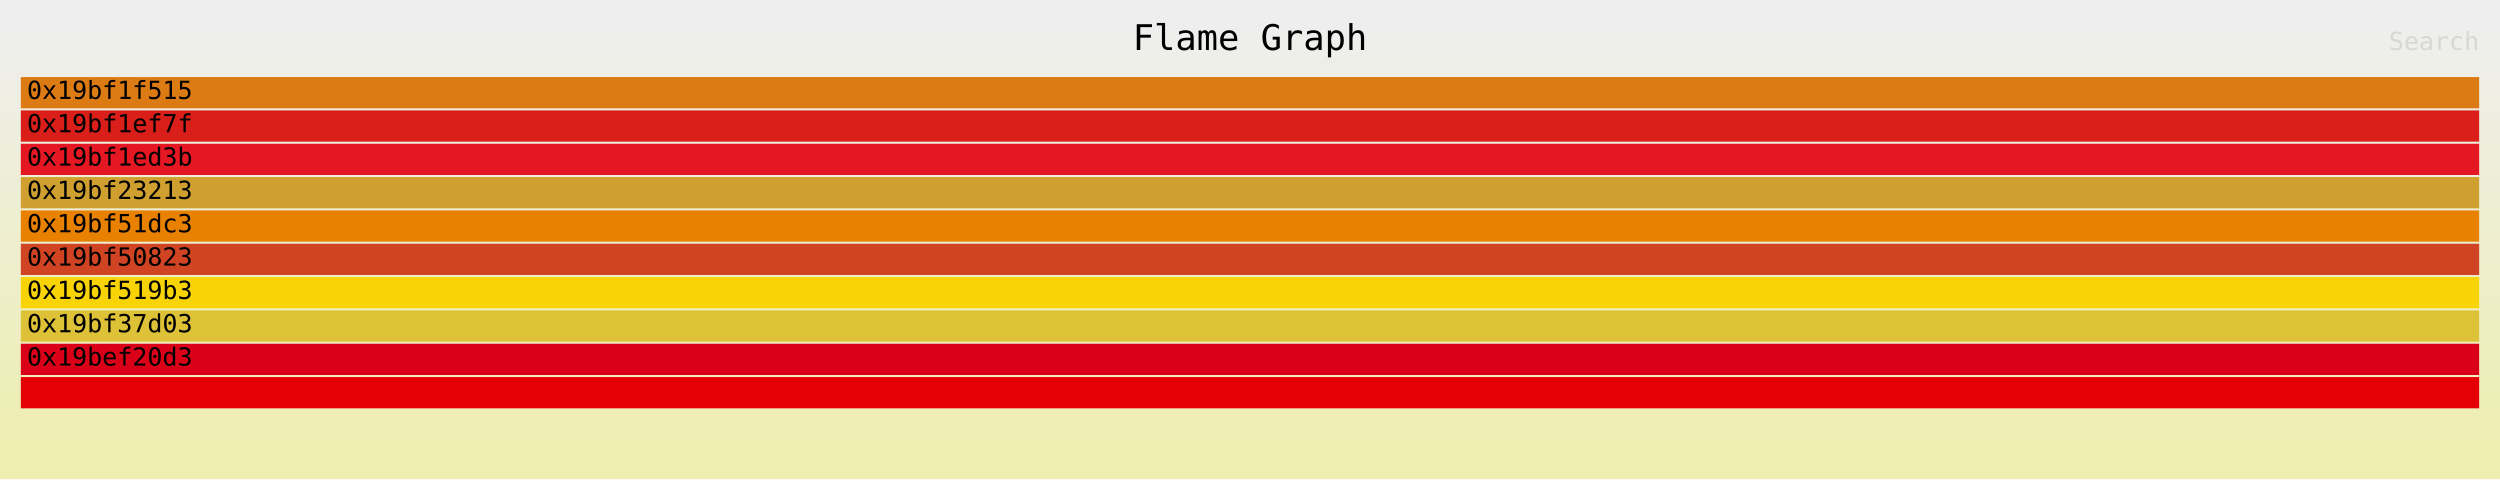
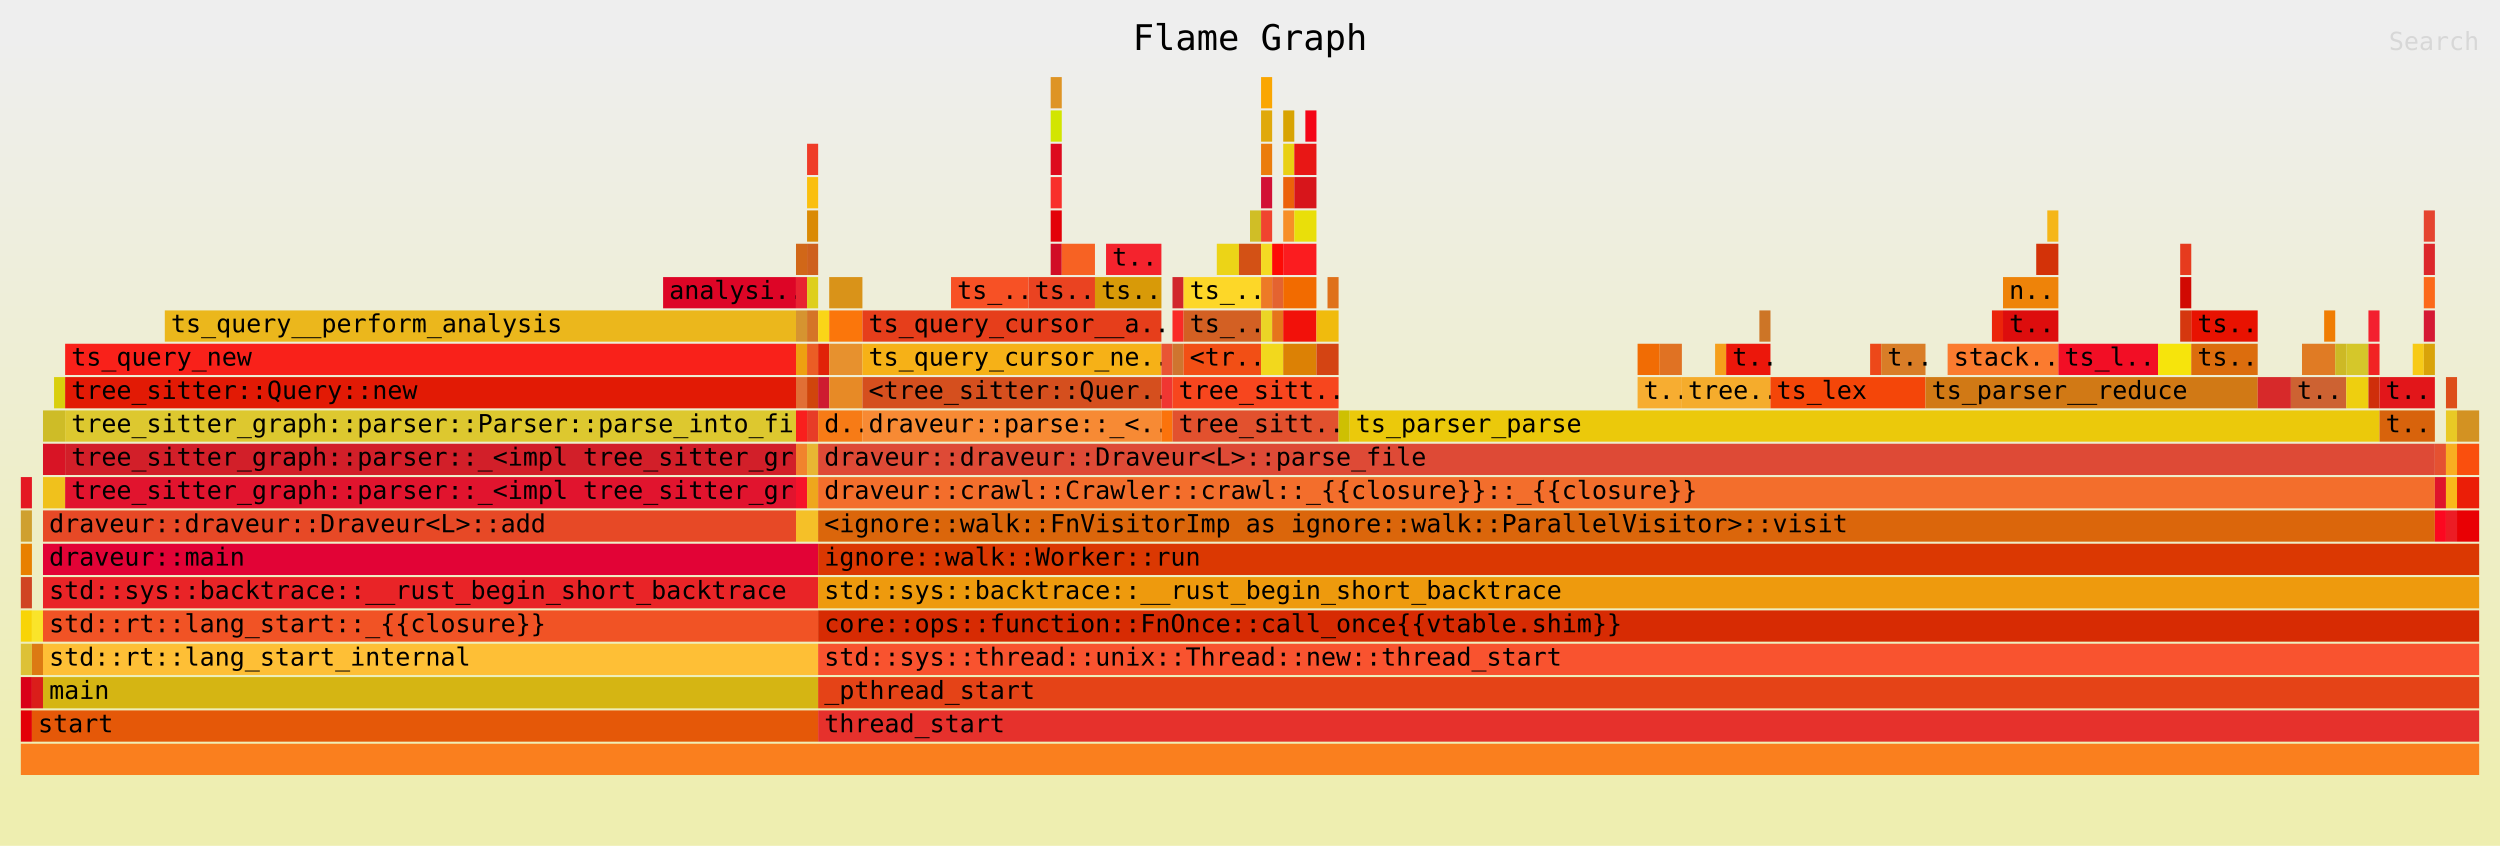
- <svg xmlns="http://www.w3.org/2000/svg" xmlns:ns1="http://github.com/jonhoo/inferno" version="1.1" width="1200" height="230" viewBox="0 0 1200 230">
+ <svg xmlns="http://www.w3.org/2000/svg" xmlns:ns1="http://github.com/jonhoo/inferno" version="1.1" width="1200" height="406" viewBox="0 0 1200 406">
  <defs>
    <linearGradient id="background" y1="0" y2="1" x1="0" x2="0">
      <stop stop-color="#eeeeee" offset="5%" />
      <stop stop-color="#eeeeb0" offset="95%" />
    </linearGradient>
  </defs>
  <style type="text/css">
text { font-family:monospace; font-size:12px }
#title { text-anchor:middle; font-size:17px; }
#matched { text-anchor:end; }
#search { text-anchor:end; opacity:0.1; cursor:pointer; }
#search:hover, #search.show { opacity:1; }
#subtitle { text-anchor:middle; font-color:rgb(160,160,160); }
#unzoom { cursor:pointer; }
#frames &gt; *:hover { stroke:black; stroke-width:0.5; cursor:pointer; }
.hide { display:none; }
.parent { opacity:0.5; }
</style>
-   <rect x="0" y="0" width="100%" height="230" fill="url(#background)" />
+   <rect x="0" y="0" width="100%" height="406" fill="url(#background)" />
  <text id="title" fill="rgb(0,0,0)" x="50%" y="24.00">Flame Graph</text>
-   <text id="details" fill="rgb(0,0,0)" x="10" y="213.00"> </text>
+   <text id="details" fill="rgb(0,0,0)" x="10" y="389.00"> </text>
  <text id="unzoom" class="hide" fill="rgb(0,0,0)" x="10" y="24.00">Reset Zoom</text>
  <text id="search" fill="rgb(0,0,0)" x="1190" y="24.00">Search</text>
-   <text id="matched" fill="rgb(0,0,0)" x="1190" y="213.00"> </text>
-   <svg id="frames" x="10" width="1180" total_samples="1">
-     <g>
-       <rect x="0%" y="181" width="100%" height="15" fill="rgb(227,0,7)" ns1:x="0" ns1:w="1" />
-       <text x="0.25%" y="191.50" />
-     </g>
-     <g>
-       <rect x="0%" y="165" width="100%" height="15" fill="rgb(217,0,24)" ns1:x="0" ns1:w="1" />
-       <text x="0.25%" y="175.50">0x19bef20d3</text>
-     </g>
-     <g>
-       <rect x="0%" y="149" width="100%" height="15" fill="rgb(221,193,54)" ns1:x="0" ns1:w="1" />
-       <text x="0.25%" y="159.50">0x19bf37d03</text>
-     </g>
-     <g>
-       <rect x="0%" y="133" width="100%" height="15" fill="rgb(248,212,6)" ns1:x="0" ns1:w="1" />
-       <text x="0.25%" y="143.50">0x19bf519b3</text>
-     </g>
-     <g>
-       <rect x="0%" y="117" width="100%" height="15" fill="rgb(208,68,35)" ns1:x="0" ns1:w="1" />
-       <text x="0.25%" y="127.50">0x19bf50823</text>
-     </g>
-     <g>
-       <rect x="0%" y="101" width="100%" height="15" fill="rgb(232,128,0)" ns1:x="0" ns1:w="1" />
-       <text x="0.25%" y="111.50">0x19bf51dc3</text>
-     </g>
-     <g>
-       <rect x="0%" y="85" width="100%" height="15" fill="rgb(207,160,47)" ns1:x="0" ns1:w="1" />
-       <text x="0.25%" y="95.50">0x19bf23213</text>
-     </g>
-     <g>
-       <rect x="0%" y="69" width="100%" height="15" fill="rgb(228,23,34)" ns1:x="0" ns1:w="1" />
-       <text x="0.25%" y="79.50">0x19bf1ed3b</text>
-     </g>
-     <g>
-       <rect x="0%" y="53" width="100%" height="15" fill="rgb(218,30,26)" ns1:x="0" ns1:w="1" />
-       <text x="0.25%" y="63.50">0x19bf1ef7f</text>
-     </g>
-     <g>
-       <rect x="0%" y="37" width="100%" height="15" fill="rgb(220,122,19)" ns1:x="0" ns1:w="1" />
-       <text x="0.25%" y="47.50">0x19bf1f515</text>
+   <text id="matched" fill="rgb(0,0,0)" x="1190" y="389.00"> </text>
+   <svg id="frames" x="10" width="1180" total_samples="222">
+     <g>
+       <rect x="0%" y="341" width="0.451%" height="15" fill="rgb(227,0,7)" ns1:x="0" ns1:w="1" />
+       <text x="0.25%" y="351.50" />
+     </g>
+     <g>
+       <rect x="0%" y="325" width="0.451%" height="15" fill="rgb(217,0,24)" ns1:x="0" ns1:w="1" />
+       <text x="0.25%" y="335.50" />
+     </g>
+     <g>
+       <rect x="0%" y="309" width="0.451%" height="15" fill="rgb(221,193,54)" ns1:x="0" ns1:w="1" />
+       <text x="0.25%" y="319.50" />
+     </g>
+     <g>
+       <rect x="0%" y="293" width="0.451%" height="15" fill="rgb(248,212,6)" ns1:x="0" ns1:w="1" />
+       <text x="0.25%" y="303.50" />
+     </g>
+     <g>
+       <rect x="0%" y="277" width="0.451%" height="15" fill="rgb(208,68,35)" ns1:x="0" ns1:w="1" />
+       <text x="0.25%" y="287.50" />
+     </g>
+     <g>
+       <rect x="0%" y="261" width="0.451%" height="15" fill="rgb(232,128,0)" ns1:x="0" ns1:w="1" />
+       <text x="0.25%" y="271.50" />
+     </g>
+     <g>
+       <rect x="0%" y="245" width="0.451%" height="15" fill="rgb(207,160,47)" ns1:x="0" ns1:w="1" />
+       <text x="0.25%" y="255.50" />
+     </g>
+     <g>
+       <rect x="0%" y="229" width="0.451%" height="15" fill="rgb(228,23,34)" ns1:x="0" ns1:w="1" />
+       <text x="0.25%" y="239.50" />
+     </g>
+     <g>
+       <rect x="0.451%" y="325" width="0.451%" height="15" fill="rgb(218,30,26)" ns1:x="1" ns1:w="1" />
+       <text x="0.701%" y="335.50" />
+     </g>
+     <g>
+       <rect x="0.451%" y="309" width="0.451%" height="15" fill="rgb(220,122,19)" ns1:x="1" ns1:w="1" />
+       <text x="0.701%" y="319.50" />
+     </g>
+     <g>
+       <rect x="0.451%" y="293" width="0.451%" height="15" fill="rgb(250,228,42)" ns1:x="1" ns1:w="1" />
+       <text x="0.701%" y="303.50" />
+     </g>
+     <g>
+       <rect x="0.901%" y="229" width="0.901%" height="15" fill="rgb(240,193,28)" ns1:x="2" ns1:w="2" />
+       <text x="1.151%" y="239.50" />
+     </g>
+     <g>
+       <rect x="0.901%" y="213" width="0.901%" height="15" fill="rgb(216,20,37)" ns1:x="2" ns1:w="2" />
+       <text x="1.151%" y="223.50" />
+     </g>
+     <g>
+       <rect x="0.901%" y="197" width="0.901%" height="15" fill="rgb(206,188,39)" ns1:x="2" ns1:w="2" />
+       <text x="1.151%" y="207.50" />
+     </g>
+     <g>
+       <rect x="1.351%" y="181" width="0.451%" height="15" fill="rgb(217,207,13)" ns1:x="3" ns1:w="1" />
+       <text x="1.601%" y="191.50" />
+     </g>
+     <g>
+       <rect x="0.901%" y="245" width="30.631%" height="15" fill="rgb(231,73,38)" ns1:x="2" ns1:w="68" />
+       <text x="1.151%" y="255.50">draveur::draveur::Draveur&lt;L&gt;::add</text>
+     </g>
+     <g>
+       <rect x="1.802%" y="229" width="29.73%" height="15" fill="rgb(225,20,46)" ns1:x="4" ns1:w="66" />
+       <text x="2.052%" y="239.50">tree_sitter_graph::parser::_&lt;impl tree_sitter_gr..</text>
+     </g>
+     <g>
+       <rect x="1.802%" y="213" width="29.73%" height="15" fill="rgb(210,31,41)" ns1:x="4" ns1:w="66" />
+       <text x="2.052%" y="223.50">tree_sitter_graph::parser::_&lt;impl tree_sitter_gr..</text>
+     </g>
+     <g>
+       <rect x="1.802%" y="197" width="29.73%" height="15" fill="rgb(221,200,47)" ns1:x="4" ns1:w="66" />
+       <text x="2.052%" y="207.50">tree_sitter_graph::parser::Parser::parse_into_fi..</text>
+     </g>
+     <g>
+       <rect x="1.802%" y="181" width="29.73%" height="15" fill="rgb(226,26,5)" ns1:x="4" ns1:w="66" />
+       <text x="2.052%" y="191.50">tree_sitter::Query::new</text>
+     </g>
+     <g>
+       <rect x="1.802%" y="165" width="29.73%" height="15" fill="rgb(249,33,26)" ns1:x="4" ns1:w="66" />
+       <text x="2.052%" y="175.50">ts_query_new</text>
+     </g>
+     <g>
+       <rect x="5.856%" y="149" width="25.676%" height="15" fill="rgb(235,183,28)" ns1:x="13" ns1:w="57" />
+       <text x="6.106%" y="159.50">ts_query__perform_analysis</text>
+     </g>
+     <g>
+       <rect x="26.126%" y="133" width="5.405%" height="15" fill="rgb(221,5,38)" ns1:x="58" ns1:w="12" />
+       <text x="26.376%" y="143.50">analysi..</text>
+     </g>
+     <g>
+       <rect x="31.532%" y="229" width="0.451%" height="15" fill="rgb(247,18,42)" ns1:x="70" ns1:w="1" />
+       <text x="31.782%" y="239.50" />
+     </g>
+     <g>
+       <rect x="31.532%" y="213" width="0.451%" height="15" fill="rgb(241,131,45)" ns1:x="70" ns1:w="1" />
+       <text x="31.782%" y="223.50" />
+     </g>
+     <g>
+       <rect x="31.532%" y="197" width="0.451%" height="15" fill="rgb(249,31,29)" ns1:x="70" ns1:w="1" />
+       <text x="31.782%" y="207.50" />
+     </g>
+     <g>
+       <rect x="31.532%" y="181" width="0.451%" height="15" fill="rgb(225,111,53)" ns1:x="70" ns1:w="1" />
+       <text x="31.782%" y="191.50" />
+     </g>
+     <g>
+       <rect x="31.532%" y="165" width="0.451%" height="15" fill="rgb(238,160,17)" ns1:x="70" ns1:w="1" />
+       <text x="31.782%" y="175.50" />
+     </g>
+     <g>
+       <rect x="31.532%" y="149" width="0.451%" height="15" fill="rgb(214,148,48)" ns1:x="70" ns1:w="1" />
+       <text x="31.782%" y="159.50" />
+     </g>
+     <g>
+       <rect x="31.532%" y="133" width="0.451%" height="15" fill="rgb(232,36,49)" ns1:x="70" ns1:w="1" />
+       <text x="31.782%" y="143.50" />
+     </g>
+     <g>
+       <rect x="31.532%" y="117" width="0.451%" height="15" fill="rgb(209,103,24)" ns1:x="70" ns1:w="1" />
+       <text x="31.782%" y="127.50" />
+     </g>
+     <g>
+       <rect x="0.451%" y="341" width="31.982%" height="15" fill="rgb(229,88,8)" ns1:x="1" ns1:w="71" />
+       <text x="0.701%" y="351.50">start</text>
+     </g>
+     <g>
+       <rect x="0.901%" y="325" width="31.532%" height="15" fill="rgb(213,181,19)" ns1:x="2" ns1:w="70" />
+       <text x="1.151%" y="335.50">main</text>
+     </g>
+     <g>
+       <rect x="0.901%" y="309" width="31.532%" height="15" fill="rgb(254,191,54)" ns1:x="2" ns1:w="70" />
+       <text x="1.151%" y="319.50">std::rt::lang_start_internal</text>
+     </g>
+     <g>
+       <rect x="0.901%" y="293" width="31.532%" height="15" fill="rgb(241,83,37)" ns1:x="2" ns1:w="70" />
+       <text x="1.151%" y="303.50">std::rt::lang_start::_{{closure}}</text>
+     </g>
+     <g>
+       <rect x="0.901%" y="277" width="31.532%" height="15" fill="rgb(233,36,39)" ns1:x="2" ns1:w="70" />
+       <text x="1.151%" y="287.50">std::sys::backtrace::__rust_begin_short_backtrace</text>
+     </g>
+     <g>
+       <rect x="0.901%" y="261" width="31.532%" height="15" fill="rgb(226,3,54)" ns1:x="2" ns1:w="70" />
+       <text x="1.151%" y="271.50">draveur::main</text>
+     </g>
+     <g>
+       <rect x="31.532%" y="245" width="0.901%" height="15" fill="rgb(245,192,40)" ns1:x="70" ns1:w="2" />
+       <text x="31.782%" y="255.50" />
+     </g>
+     <g>
+       <rect x="31.982%" y="229" width="0.451%" height="15" fill="rgb(238,167,29)" ns1:x="71" ns1:w="1" />
+       <text x="32.232%" y="239.50" />
+     </g>
+     <g>
+       <rect x="31.982%" y="213" width="0.451%" height="15" fill="rgb(232,182,51)" ns1:x="71" ns1:w="1" />
+       <text x="32.232%" y="223.50" />
+     </g>
+     <g>
+       <rect x="31.982%" y="197" width="0.451%" height="15" fill="rgb(231,60,39)" ns1:x="71" ns1:w="1" />
+       <text x="32.232%" y="207.50" />
+     </g>
+     <g>
+       <rect x="31.982%" y="181" width="0.451%" height="15" fill="rgb(208,69,12)" ns1:x="71" ns1:w="1" />
+       <text x="32.232%" y="191.50" />
+     </g>
+     <g>
+       <rect x="31.982%" y="165" width="0.451%" height="15" fill="rgb(235,93,37)" ns1:x="71" ns1:w="1" />
+       <text x="32.232%" y="175.50" />
+     </g>
+     <g>
+       <rect x="31.982%" y="149" width="0.451%" height="15" fill="rgb(213,116,39)" ns1:x="71" ns1:w="1" />
+       <text x="32.232%" y="159.50" />
+     </g>
+     <g>
+       <rect x="31.982%" y="133" width="0.451%" height="15" fill="rgb(222,207,29)" ns1:x="71" ns1:w="1" />
+       <text x="32.232%" y="143.50" />
+     </g>
+     <g>
+       <rect x="31.982%" y="117" width="0.451%" height="15" fill="rgb(206,96,30)" ns1:x="71" ns1:w="1" />
+       <text x="32.232%" y="127.50" />
+     </g>
+     <g>
+       <rect x="31.982%" y="101" width="0.451%" height="15" fill="rgb(218,138,4)" ns1:x="71" ns1:w="1" />
+       <text x="32.232%" y="111.50" />
+     </g>
+     <g>
+       <rect x="31.982%" y="85" width="0.451%" height="15" fill="rgb(250,191,14)" ns1:x="71" ns1:w="1" />
+       <text x="32.232%" y="95.50" />
+     </g>
+     <g>
+       <rect x="31.982%" y="69" width="0.451%" height="15" fill="rgb(239,60,40)" ns1:x="71" ns1:w="1" />
+       <text x="32.232%" y="79.50" />
+     </g>
+     <g>
+       <rect x="32.432%" y="181" width="0.451%" height="15" fill="rgb(206,27,48)" ns1:x="72" ns1:w="1" />
+       <text x="32.682%" y="191.50" />
+     </g>
+     <g>
+       <rect x="32.432%" y="165" width="0.451%" height="15" fill="rgb(225,35,8)" ns1:x="72" ns1:w="1" />
+       <text x="32.682%" y="175.50" />
+     </g>
+     <g>
+       <rect x="32.432%" y="149" width="0.451%" height="15" fill="rgb(250,213,24)" ns1:x="72" ns1:w="1" />
+       <text x="32.682%" y="159.50" />
+     </g>
+     <g>
+       <rect x="32.432%" y="197" width="1.802%" height="15" fill="rgb(247,123,22)" ns1:x="72" ns1:w="4" />
+       <text x="32.682%" y="207.50">d..</text>
+     </g>
+     <g>
+       <rect x="32.883%" y="181" width="1.351%" height="15" fill="rgb(231,138,38)" ns1:x="73" ns1:w="3" />
+       <text x="33.133%" y="191.50" />
+     </g>
+     <g>
+       <rect x="32.883%" y="165" width="1.351%" height="15" fill="rgb(231,145,46)" ns1:x="73" ns1:w="3" />
+       <text x="33.133%" y="175.50" />
+     </g>
+     <g>
+       <rect x="32.883%" y="149" width="1.351%" height="15" fill="rgb(251,118,11)" ns1:x="73" ns1:w="3" />
+       <text x="33.133%" y="159.50" />
+     </g>
+     <g>
+       <rect x="32.883%" y="133" width="1.351%" height="15" fill="rgb(217,147,25)" ns1:x="73" ns1:w="3" />
+       <text x="33.133%" y="143.50" />
+     </g>
+     <g>
+       <rect x="37.838%" y="133" width="3.153%" height="15" fill="rgb(247,81,37)" ns1:x="84" ns1:w="7" />
+       <text x="38.088%" y="143.50">ts_..</text>
+     </g>
+     <g>
+       <rect x="41.892%" y="117" width="0.451%" height="15" fill="rgb(209,12,38)" ns1:x="93" ns1:w="1" />
+       <text x="42.142%" y="127.50" />
+     </g>
+     <g>
+       <rect x="41.892%" y="101" width="0.451%" height="15" fill="rgb(227,1,9)" ns1:x="93" ns1:w="1" />
+       <text x="42.142%" y="111.50" />
+     </g>
+     <g>
+       <rect x="41.892%" y="85" width="0.451%" height="15" fill="rgb(248,47,43)" ns1:x="93" ns1:w="1" />
+       <text x="42.142%" y="95.50" />
+     </g>
+     <g>
+       <rect x="41.892%" y="69" width="0.451%" height="15" fill="rgb(221,10,30)" ns1:x="93" ns1:w="1" />
+       <text x="42.142%" y="79.50" />
+     </g>
+     <g>
+       <rect x="41.892%" y="53" width="0.451%" height="15" fill="rgb(210,229,1)" ns1:x="93" ns1:w="1" />
+       <text x="42.142%" y="63.50" />
+     </g>
+     <g>
+       <rect x="41.892%" y="37" width="0.451%" height="15" fill="rgb(222,148,37)" ns1:x="93" ns1:w="1" />
+       <text x="42.142%" y="47.50" />
+     </g>
+     <g>
+       <rect x="40.991%" y="133" width="2.703%" height="15" fill="rgb(234,67,33)" ns1:x="91" ns1:w="6" />
+       <text x="41.241%" y="143.50">ts..</text>
+     </g>
+     <g>
+       <rect x="42.342%" y="117" width="1.351%" height="15" fill="rgb(247,98,35)" ns1:x="94" ns1:w="3" />
+       <text x="42.592%" y="127.50" />
+     </g>
+     <g>
+       <rect x="34.234%" y="197" width="12.162%" height="15" fill="rgb(247,138,52)" ns1:x="76" ns1:w="27" />
+       <text x="34.484%" y="207.50">draveur::parse::_&lt;..</text>
+     </g>
+     <g>
+       <rect x="34.234%" y="181" width="12.162%" height="15" fill="rgb(213,79,30)" ns1:x="76" ns1:w="27" />
+       <text x="34.484%" y="191.50">&lt;tree_sitter::Quer..</text>
+     </g>
+     <g>
+       <rect x="34.234%" y="165" width="12.162%" height="15" fill="rgb(246,177,23)" ns1:x="76" ns1:w="27" />
+       <text x="34.484%" y="175.50">ts_query_cursor_ne..</text>
+     </g>
+     <g>
+       <rect x="34.234%" y="149" width="12.162%" height="15" fill="rgb(230,62,27)" ns1:x="76" ns1:w="27" />
+       <text x="34.484%" y="159.50">ts_query_cursor__a..</text>
+     </g>
+     <g>
+       <rect x="43.694%" y="133" width="2.703%" height="15" fill="rgb(216,154,8)" ns1:x="97" ns1:w="6" />
+       <text x="43.944%" y="143.50">ts..</text>
+     </g>
+     <g>
+       <rect x="44.144%" y="117" width="2.252%" height="15" fill="rgb(244,35,45)" ns1:x="98" ns1:w="5" />
+       <text x="44.394%" y="127.50">t..</text>
+     </g>
+     <g>
+       <rect x="46.396%" y="197" width="0.451%" height="15" fill="rgb(251,115,12)" ns1:x="103" ns1:w="1" />
+       <text x="46.646%" y="207.50" />
+     </g>
+     <g>
+       <rect x="46.396%" y="181" width="0.451%" height="15" fill="rgb(240,54,50)" ns1:x="103" ns1:w="1" />
+       <text x="46.646%" y="191.50" />
+     </g>
+     <g>
+       <rect x="46.396%" y="165" width="0.451%" height="15" fill="rgb(233,84,52)" ns1:x="103" ns1:w="1" />
+       <text x="46.646%" y="175.50" />
+     </g>
+     <g>
+       <rect x="46.847%" y="165" width="0.451%" height="15" fill="rgb(207,117,47)" ns1:x="104" ns1:w="1" />
+       <text x="47.097%" y="175.50" />
+     </g>
+     <g>
+       <rect x="46.847%" y="149" width="0.451%" height="15" fill="rgb(249,43,39)" ns1:x="104" ns1:w="1" />
+       <text x="47.097%" y="159.50" />
+     </g>
+     <g>
+       <rect x="46.847%" y="133" width="0.451%" height="15" fill="rgb(209,38,44)" ns1:x="104" ns1:w="1" />
+       <text x="47.097%" y="143.50" />
+     </g>
+     <g>
+       <rect x="48.649%" y="117" width="0.901%" height="15" fill="rgb(236,212,23)" ns1:x="108" ns1:w="2" />
+       <text x="48.899%" y="127.50" />
+     </g>
+     <g>
+       <rect x="47.297%" y="165" width="3.153%" height="15" fill="rgb(242,79,21)" ns1:x="105" ns1:w="7" />
+       <text x="47.547%" y="175.50">&lt;tr..</text>
+     </g>
+     <g>
+       <rect x="47.297%" y="149" width="3.153%" height="15" fill="rgb(211,96,35)" ns1:x="105" ns1:w="7" />
+       <text x="47.547%" y="159.50">ts_..</text>
+     </g>
+     <g>
+       <rect x="47.297%" y="133" width="3.153%" height="15" fill="rgb(253,215,40)" ns1:x="105" ns1:w="7" />
+       <text x="47.547%" y="143.50">ts_..</text>
+     </g>
+     <g>
+       <rect x="49.55%" y="117" width="0.901%" height="15" fill="rgb(211,81,21)" ns1:x="110" ns1:w="2" />
+       <text x="49.8%" y="127.50" />
+     </g>
+     <g>
+       <rect x="50%" y="101" width="0.451%" height="15" fill="rgb(208,190,38)" ns1:x="111" ns1:w="1" />
+       <text x="50.25%" y="111.50" />
+     </g>
+     <g>
+       <rect x="50.45%" y="149" width="0.451%" height="15" fill="rgb(235,213,38)" ns1:x="112" ns1:w="1" />
+       <text x="50.7%" y="159.50" />
+     </g>
+     <g>
+       <rect x="50.45%" y="133" width="0.451%" height="15" fill="rgb(237,122,38)" ns1:x="112" ns1:w="1" />
+       <text x="50.7%" y="143.50" />
+     </g>
+     <g>
+       <rect x="50.45%" y="117" width="0.451%" height="15" fill="rgb(244,218,35)" ns1:x="112" ns1:w="1" />
+       <text x="50.7%" y="127.50" />
+     </g>
+     <g>
+       <rect x="50.45%" y="101" width="0.451%" height="15" fill="rgb(240,68,47)" ns1:x="112" ns1:w="1" />
+       <text x="50.7%" y="111.50" />
+     </g>
+     <g>
+       <rect x="50.45%" y="85" width="0.451%" height="15" fill="rgb(210,16,53)" ns1:x="112" ns1:w="1" />
+       <text x="50.7%" y="95.50" />
+     </g>
+     <g>
+       <rect x="50.45%" y="69" width="0.451%" height="15" fill="rgb(235,124,12)" ns1:x="112" ns1:w="1" />
+       <text x="50.7%" y="79.50" />
+     </g>
+     <g>
+       <rect x="50.45%" y="53" width="0.451%" height="15" fill="rgb(224,169,11)" ns1:x="112" ns1:w="1" />
+       <text x="50.7%" y="63.50" />
+     </g>
+     <g>
+       <rect x="50.45%" y="37" width="0.451%" height="15" fill="rgb(250,166,2)" ns1:x="112" ns1:w="1" />
+       <text x="50.7%" y="47.50" />
+     </g>
+     <g>
+       <rect x="50.45%" y="165" width="0.901%" height="15" fill="rgb(242,216,29)" ns1:x="112" ns1:w="2" />
+       <text x="50.7%" y="175.50" />
+     </g>
+     <g>
+       <rect x="50.901%" y="149" width="0.451%" height="15" fill="rgb(230,116,27)" ns1:x="113" ns1:w="1" />
+       <text x="51.151%" y="159.50" />
+     </g>
+     <g>
+       <rect x="50.901%" y="133" width="0.451%" height="15" fill="rgb(228,99,48)" ns1:x="113" ns1:w="1" />
+       <text x="51.151%" y="143.50" />
+     </g>
+     <g>
+       <rect x="50.901%" y="117" width="0.451%" height="15" fill="rgb(253,11,6)" ns1:x="113" ns1:w="1" />
+       <text x="51.151%" y="127.50" />
+     </g>
+     <g>
+       <rect x="51.351%" y="101" width="0.451%" height="15" fill="rgb(247,143,39)" ns1:x="114" ns1:w="1" />
+       <text x="51.601%" y="111.50" />
+     </g>
+     <g>
+       <rect x="51.351%" y="85" width="0.451%" height="15" fill="rgb(236,97,10)" ns1:x="114" ns1:w="1" />
+       <text x="51.601%" y="95.50" />
+     </g>
+     <g>
+       <rect x="51.351%" y="69" width="0.451%" height="15" fill="rgb(233,208,19)" ns1:x="114" ns1:w="1" />
+       <text x="51.601%" y="79.50" />
+     </g>
+     <g>
+       <rect x="51.351%" y="53" width="0.451%" height="15" fill="rgb(216,164,2)" ns1:x="114" ns1:w="1" />
+       <text x="51.601%" y="63.50" />
+     </g>
+     <g>
+       <rect x="51.351%" y="165" width="1.351%" height="15" fill="rgb(220,129,5)" ns1:x="114" ns1:w="3" />
+       <text x="51.601%" y="175.50" />
+     </g>
+     <g>
+       <rect x="51.351%" y="149" width="1.351%" height="15" fill="rgb(242,17,10)" ns1:x="114" ns1:w="3" />
+       <text x="51.601%" y="159.50" />
+     </g>
+     <g>
+       <rect x="51.351%" y="133" width="1.351%" height="15" fill="rgb(242,107,0)" ns1:x="114" ns1:w="3" />
+       <text x="51.601%" y="143.50" />
+     </g>
+     <g>
+       <rect x="51.351%" y="117" width="1.351%" height="15" fill="rgb(251,28,31)" ns1:x="114" ns1:w="3" />
+       <text x="51.601%" y="127.50" />
+     </g>
+     <g>
+       <rect x="51.802%" y="101" width="0.901%" height="15" fill="rgb(233,223,10)" ns1:x="115" ns1:w="2" />
+       <text x="52.052%" y="111.50" />
+     </g>
+     <g>
+       <rect x="51.802%" y="85" width="0.901%" height="15" fill="rgb(215,21,27)" ns1:x="115" ns1:w="2" />
+       <text x="52.052%" y="95.50" />
+     </g>
+     <g>
+       <rect x="51.802%" y="69" width="0.901%" height="15" fill="rgb(232,23,21)" ns1:x="115" ns1:w="2" />
+       <text x="52.052%" y="79.50" />
+     </g>
+     <g>
+       <rect x="52.252%" y="53" width="0.451%" height="15" fill="rgb(244,5,23)" ns1:x="116" ns1:w="1" />
+       <text x="52.502%" y="63.50" />
+     </g>
+     <g>
+       <rect x="46.847%" y="197" width="6.757%" height="15" fill="rgb(226,81,46)" ns1:x="104" ns1:w="15" />
+       <text x="47.097%" y="207.50">tree_sitt..</text>
+     </g>
+     <g>
+       <rect x="46.847%" y="181" width="6.757%" height="15" fill="rgb(247,70,30)" ns1:x="104" ns1:w="15" />
+       <text x="47.097%" y="191.50">tree_sitt..</text>
+     </g>
+     <g>
+       <rect x="52.703%" y="165" width="0.901%" height="15" fill="rgb(212,68,19)" ns1:x="117" ns1:w="2" />
+       <text x="52.953%" y="175.50" />
+     </g>
+     <g>
+       <rect x="52.703%" y="149" width="0.901%" height="15" fill="rgb(240,187,13)" ns1:x="117" ns1:w="2" />
+       <text x="52.953%" y="159.50" />
+     </g>
+     <g>
+       <rect x="53.153%" y="133" width="0.451%" height="15" fill="rgb(223,113,26)" ns1:x="118" ns1:w="1" />
+       <text x="53.403%" y="143.50" />
+     </g>
+     <g>
+       <rect x="53.604%" y="197" width="0.451%" height="15" fill="rgb(206,192,2)" ns1:x="119" ns1:w="1" />
+       <text x="53.854%" y="207.50" />
+     </g>
+     <g>
+       <rect x="65.766%" y="165" width="0.901%" height="15" fill="rgb(241,108,4)" ns1:x="146" ns1:w="2" />
+       <text x="66.016%" y="175.50" />
+     </g>
+     <g>
+       <rect x="65.766%" y="181" width="1.802%" height="15" fill="rgb(247,173,49)" ns1:x="146" ns1:w="4" />
+       <text x="66.016%" y="191.50">t..</text>
+     </g>
+     <g>
+       <rect x="66.667%" y="165" width="0.901%" height="15" fill="rgb(224,114,35)" ns1:x="148" ns1:w="2" />
+       <text x="66.917%" y="175.50" />
+     </g>
+     <g>
+       <rect x="68.919%" y="165" width="0.451%" height="15" fill="rgb(245,159,27)" ns1:x="153" ns1:w="1" />
+       <text x="69.169%" y="175.50" />
+     </g>
+     <g>
+       <rect x="67.568%" y="181" width="3.604%" height="15" fill="rgb(245,172,44)" ns1:x="150" ns1:w="8" />
+       <text x="67.818%" y="191.50">tree..</text>
+     </g>
+     <g>
+       <rect x="69.369%" y="165" width="1.802%" height="15" fill="rgb(236,23,11)" ns1:x="154" ns1:w="4" />
+       <text x="69.619%" y="175.50">t..</text>
+     </g>
+     <g>
+       <rect x="70.721%" y="149" width="0.451%" height="15" fill="rgb(205,117,38)" ns1:x="157" ns1:w="1" />
+       <text x="70.971%" y="159.50" />
+     </g>
+     <g>
+       <rect x="75.225%" y="165" width="0.451%" height="15" fill="rgb(237,72,25)" ns1:x="167" ns1:w="1" />
+       <text x="75.475%" y="175.50" />
+     </g>
+     <g>
+       <rect x="71.171%" y="181" width="6.306%" height="15" fill="rgb(244,70,9)" ns1:x="158" ns1:w="14" />
+       <text x="71.421%" y="191.50">ts_lex</text>
+     </g>
+     <g>
+       <rect x="75.676%" y="165" width="1.802%" height="15" fill="rgb(217,125,39)" ns1:x="168" ns1:w="4" />
+       <text x="75.926%" y="175.50">t..</text>
+     </g>
+     <g>
+       <rect x="80.18%" y="149" width="0.451%" height="15" fill="rgb(235,36,10)" ns1:x="178" ns1:w="1" />
+       <text x="80.43%" y="159.50" />
+     </g>
+     <g>
+       <rect x="78.378%" y="165" width="4.505%" height="15" fill="rgb(251,123,47)" ns1:x="174" ns1:w="10" />
+       <text x="78.628%" y="175.50">stack..</text>
+     </g>
+     <g>
+       <rect x="80.631%" y="149" width="2.252%" height="15" fill="rgb(221,13,13)" ns1:x="179" ns1:w="5" />
+       <text x="80.881%" y="159.50">t..</text>
+     </g>
+     <g>
+       <rect x="80.631%" y="133" width="2.252%" height="15" fill="rgb(238,131,9)" ns1:x="179" ns1:w="5" />
+       <text x="80.881%" y="143.50">n..</text>
+     </g>
+     <g>
+       <rect x="81.982%" y="117" width="0.901%" height="15" fill="rgb(211,50,8)" ns1:x="182" ns1:w="2" />
+       <text x="82.232%" y="127.50" />
+     </g>
+     <g>
+       <rect x="82.432%" y="101" width="0.451%" height="15" fill="rgb(245,182,24)" ns1:x="183" ns1:w="1" />
+       <text x="82.682%" y="111.50" />
+     </g>
+     <g>
+       <rect x="82.883%" y="165" width="4.054%" height="15" fill="rgb(242,14,37)" ns1:x="184" ns1:w="9" />
+       <text x="83.133%" y="175.50">ts_l..</text>
+     </g>
+     <g>
+       <rect x="86.937%" y="165" width="1.351%" height="15" fill="rgb(246,228,12)" ns1:x="193" ns1:w="3" />
+       <text x="87.187%" y="175.50" />
+     </g>
+     <g>
+       <rect x="87.838%" y="149" width="0.451%" height="15" fill="rgb(213,55,15)" ns1:x="195" ns1:w="1" />
+       <text x="88.088%" y="159.50" />
+     </g>
+     <g>
+       <rect x="87.838%" y="133" width="0.451%" height="15" fill="rgb(209,9,3)" ns1:x="195" ns1:w="1" />
+       <text x="88.088%" y="143.50" />
+     </g>
+     <g>
+       <rect x="87.838%" y="117" width="0.451%" height="15" fill="rgb(230,59,30)" ns1:x="195" ns1:w="1" />
+       <text x="88.088%" y="127.50" />
+     </g>
+     <g>
+       <rect x="77.478%" y="181" width="13.514%" height="15" fill="rgb(209,121,21)" ns1:x="172" ns1:w="30" />
+       <text x="77.728%" y="191.50">ts_parser__reduce</text>
+     </g>
+     <g>
+       <rect x="88.288%" y="165" width="2.703%" height="15" fill="rgb(220,109,13)" ns1:x="196" ns1:w="6" />
+       <text x="88.538%" y="175.50">ts..</text>
+     </g>
+     <g>
+       <rect x="88.288%" y="149" width="2.703%" height="15" fill="rgb(232,18,1)" ns1:x="196" ns1:w="6" />
+       <text x="88.538%" y="159.50">ts..</text>
+     </g>
+     <g>
+       <rect x="90.991%" y="181" width="1.351%" height="15" fill="rgb(215,41,42)" ns1:x="202" ns1:w="3" />
+       <text x="91.241%" y="191.50" />
+     </g>
+     <g>
+       <rect x="92.793%" y="165" width="1.351%" height="15" fill="rgb(224,123,36)" ns1:x="206" ns1:w="3" />
+       <text x="93.043%" y="175.50" />
+     </g>
+     <g>
+       <rect x="93.694%" y="149" width="0.451%" height="15" fill="rgb(240,125,3)" ns1:x="208" ns1:w="1" />
+       <text x="93.944%" y="159.50" />
+     </g>
+     <g>
+       <rect x="92.342%" y="181" width="2.252%" height="15" fill="rgb(205,98,50)" ns1:x="205" ns1:w="5" />
+       <text x="92.592%" y="191.50">t..</text>
+     </g>
+     <g>
+       <rect x="94.144%" y="165" width="0.451%" height="15" fill="rgb(205,185,37)" ns1:x="209" ns1:w="1" />
+       <text x="94.394%" y="175.50" />
+     </g>
+     <g>
+       <rect x="94.595%" y="181" width="0.901%" height="15" fill="rgb(238,207,15)" ns1:x="210" ns1:w="2" />
+       <text x="94.845%" y="191.50" />
+     </g>
+     <g>
+       <rect x="94.595%" y="165" width="0.901%" height="15" fill="rgb(213,199,42)" ns1:x="210" ns1:w="2" />
+       <text x="94.845%" y="175.50" />
+     </g>
+     <g>
+       <rect x="54.054%" y="197" width="41.892%" height="15" fill="rgb(235,201,11)" ns1:x="120" ns1:w="93" />
+       <text x="54.304%" y="207.50">ts_parser_parse</text>
+     </g>
+     <g>
+       <rect x="95.496%" y="181" width="0.451%" height="15" fill="rgb(207,46,11)" ns1:x="212" ns1:w="1" />
+       <text x="95.746%" y="191.50" />
+     </g>
+     <g>
+       <rect x="95.496%" y="165" width="0.451%" height="15" fill="rgb(241,35,35)" ns1:x="212" ns1:w="1" />
+       <text x="95.746%" y="175.50" />
+     </g>
+     <g>
+       <rect x="95.496%" y="149" width="0.451%" height="15" fill="rgb(243,32,47)" ns1:x="212" ns1:w="1" />
+       <text x="95.746%" y="159.50" />
+     </g>
+     <g>
+       <rect x="97.297%" y="165" width="0.451%" height="15" fill="rgb(247,202,23)" ns1:x="216" ns1:w="1" />
+       <text x="97.547%" y="175.50" />
+     </g>
+     <g>
+       <rect x="32.432%" y="245" width="65.766%" height="15" fill="rgb(219,102,11)" ns1:x="72" ns1:w="146" />
+       <text x="32.682%" y="255.50">&lt;ignore::walk::FnVisitorImp as ignore::walk::ParallelVisitor&gt;::visit</text>
+     </g>
+     <g>
+       <rect x="32.432%" y="229" width="65.766%" height="15" fill="rgb(243,110,44)" ns1:x="72" ns1:w="146" />
+       <text x="32.682%" y="239.50">draveur::crawl::Crawler::crawl::_{{closure}}::_{{closure}}</text>
+     </g>
+     <g>
+       <rect x="32.432%" y="213" width="65.766%" height="15" fill="rgb(222,74,54)" ns1:x="72" ns1:w="146" />
+       <text x="32.682%" y="223.50">draveur::draveur::Draveur&lt;L&gt;::parse_file</text>
+     </g>
+     <g>
+       <rect x="95.946%" y="197" width="2.252%" height="15" fill="rgb(216,99,12)" ns1:x="213" ns1:w="5" />
+       <text x="96.196%" y="207.50">t..</text>
+     </g>
+     <g>
+       <rect x="95.946%" y="181" width="2.252%" height="15" fill="rgb(226,22,26)" ns1:x="213" ns1:w="5" />
+       <text x="96.196%" y="191.50">t..</text>
+     </g>
+     <g>
+       <rect x="97.748%" y="165" width="0.451%" height="15" fill="rgb(217,163,10)" ns1:x="217" ns1:w="1" />
+       <text x="97.998%" y="175.50" />
+     </g>
+     <g>
+       <rect x="97.748%" y="149" width="0.451%" height="15" fill="rgb(213,25,53)" ns1:x="217" ns1:w="1" />
+       <text x="97.998%" y="159.50" />
+     </g>
+     <g>
+       <rect x="97.748%" y="133" width="0.451%" height="15" fill="rgb(252,105,26)" ns1:x="217" ns1:w="1" />
+       <text x="97.998%" y="143.50" />
+     </g>
+     <g>
+       <rect x="97.748%" y="117" width="0.451%" height="15" fill="rgb(220,39,43)" ns1:x="217" ns1:w="1" />
+       <text x="97.998%" y="127.50" />
+     </g>
+     <g>
+       <rect x="97.748%" y="101" width="0.451%" height="15" fill="rgb(229,68,48)" ns1:x="217" ns1:w="1" />
+       <text x="97.998%" y="111.50" />
+     </g>
+     <g>
+       <rect x="98.198%" y="245" width="0.451%" height="15" fill="rgb(252,8,32)" ns1:x="218" ns1:w="1" />
+       <text x="98.448%" y="255.50" />
+     </g>
+     <g>
+       <rect x="98.198%" y="229" width="0.451%" height="15" fill="rgb(223,20,43)" ns1:x="218" ns1:w="1" />
+       <text x="98.448%" y="239.50" />
+     </g>
+     <g>
+       <rect x="98.198%" y="213" width="0.451%" height="15" fill="rgb(229,81,49)" ns1:x="218" ns1:w="1" />
+       <text x="98.448%" y="223.50" />
+     </g>
+     <g>
+       <rect x="98.649%" y="245" width="0.451%" height="15" fill="rgb(236,28,36)" ns1:x="219" ns1:w="1" />
+       <text x="98.899%" y="255.50" />
+     </g>
+     <g>
+       <rect x="98.649%" y="229" width="0.451%" height="15" fill="rgb(249,185,26)" ns1:x="219" ns1:w="1" />
+       <text x="98.899%" y="239.50" />
+     </g>
+     <g>
+       <rect x="98.649%" y="213" width="0.451%" height="15" fill="rgb(249,174,33)" ns1:x="219" ns1:w="1" />
+       <text x="98.899%" y="223.50" />
+     </g>
+     <g>
+       <rect x="98.649%" y="197" width="0.451%" height="15" fill="rgb(233,201,37)" ns1:x="219" ns1:w="1" />
+       <text x="98.899%" y="207.50" />
+     </g>
+     <g>
+       <rect x="98.649%" y="181" width="0.451%" height="15" fill="rgb(221,78,26)" ns1:x="219" ns1:w="1" />
+       <text x="98.899%" y="191.50" />
+     </g>
+     <g>
+       <rect x="0%" y="357" width="100%" height="15" fill="rgb(250,127,30)" ns1:x="0" ns1:w="222" />
+       <text x="0.25%" y="367.50" />
+     </g>
+     <g>
+       <rect x="32.432%" y="341" width="67.568%" height="15" fill="rgb(230,49,44)" ns1:x="72" ns1:w="150" />
+       <text x="32.682%" y="351.50">thread_start</text>
+     </g>
+     <g>
+       <rect x="32.432%" y="325" width="67.568%" height="15" fill="rgb(229,67,23)" ns1:x="72" ns1:w="150" />
+       <text x="32.682%" y="335.50">_pthread_start</text>
+     </g>
+     <g>
+       <rect x="32.432%" y="309" width="67.568%" height="15" fill="rgb(249,83,47)" ns1:x="72" ns1:w="150" />
+       <text x="32.682%" y="319.50">std::sys::thread::unix::Thread::new::thread_start</text>
+     </g>
+     <g>
+       <rect x="32.432%" y="293" width="67.568%" height="15" fill="rgb(215,43,3)" ns1:x="72" ns1:w="150" />
+       <text x="32.682%" y="303.50">core::ops::function::FnOnce::call_once{{vtable.shim}}</text>
+     </g>
+     <g>
+       <rect x="32.432%" y="277" width="67.568%" height="15" fill="rgb(238,154,13)" ns1:x="72" ns1:w="150" />
+       <text x="32.682%" y="287.50">std::sys::backtrace::__rust_begin_short_backtrace</text>
+     </g>
+     <g>
+       <rect x="32.432%" y="261" width="67.568%" height="15" fill="rgb(219,56,2)" ns1:x="72" ns1:w="150" />
+       <text x="32.682%" y="271.50">ignore::walk::Worker::run</text>
+     </g>
+     <g>
+       <rect x="99.099%" y="245" width="0.901%" height="15" fill="rgb(233,0,4)" ns1:x="220" ns1:w="2" />
+       <text x="99.349%" y="255.50" />
+     </g>
+     <g>
+       <rect x="99.099%" y="229" width="0.901%" height="15" fill="rgb(235,30,7)" ns1:x="220" ns1:w="2" />
+       <text x="99.349%" y="239.50" />
+     </g>
+     <g>
+       <rect x="99.099%" y="213" width="0.901%" height="15" fill="rgb(250,79,13)" ns1:x="220" ns1:w="2" />
+       <text x="99.349%" y="223.50" />
+     </g>
+     <g>
+       <rect x="99.099%" y="197" width="0.901%" height="15" fill="rgb(211,146,34)" ns1:x="220" ns1:w="2" />
+       <text x="99.349%" y="207.50" />
    </g>
  </svg>
</svg>
